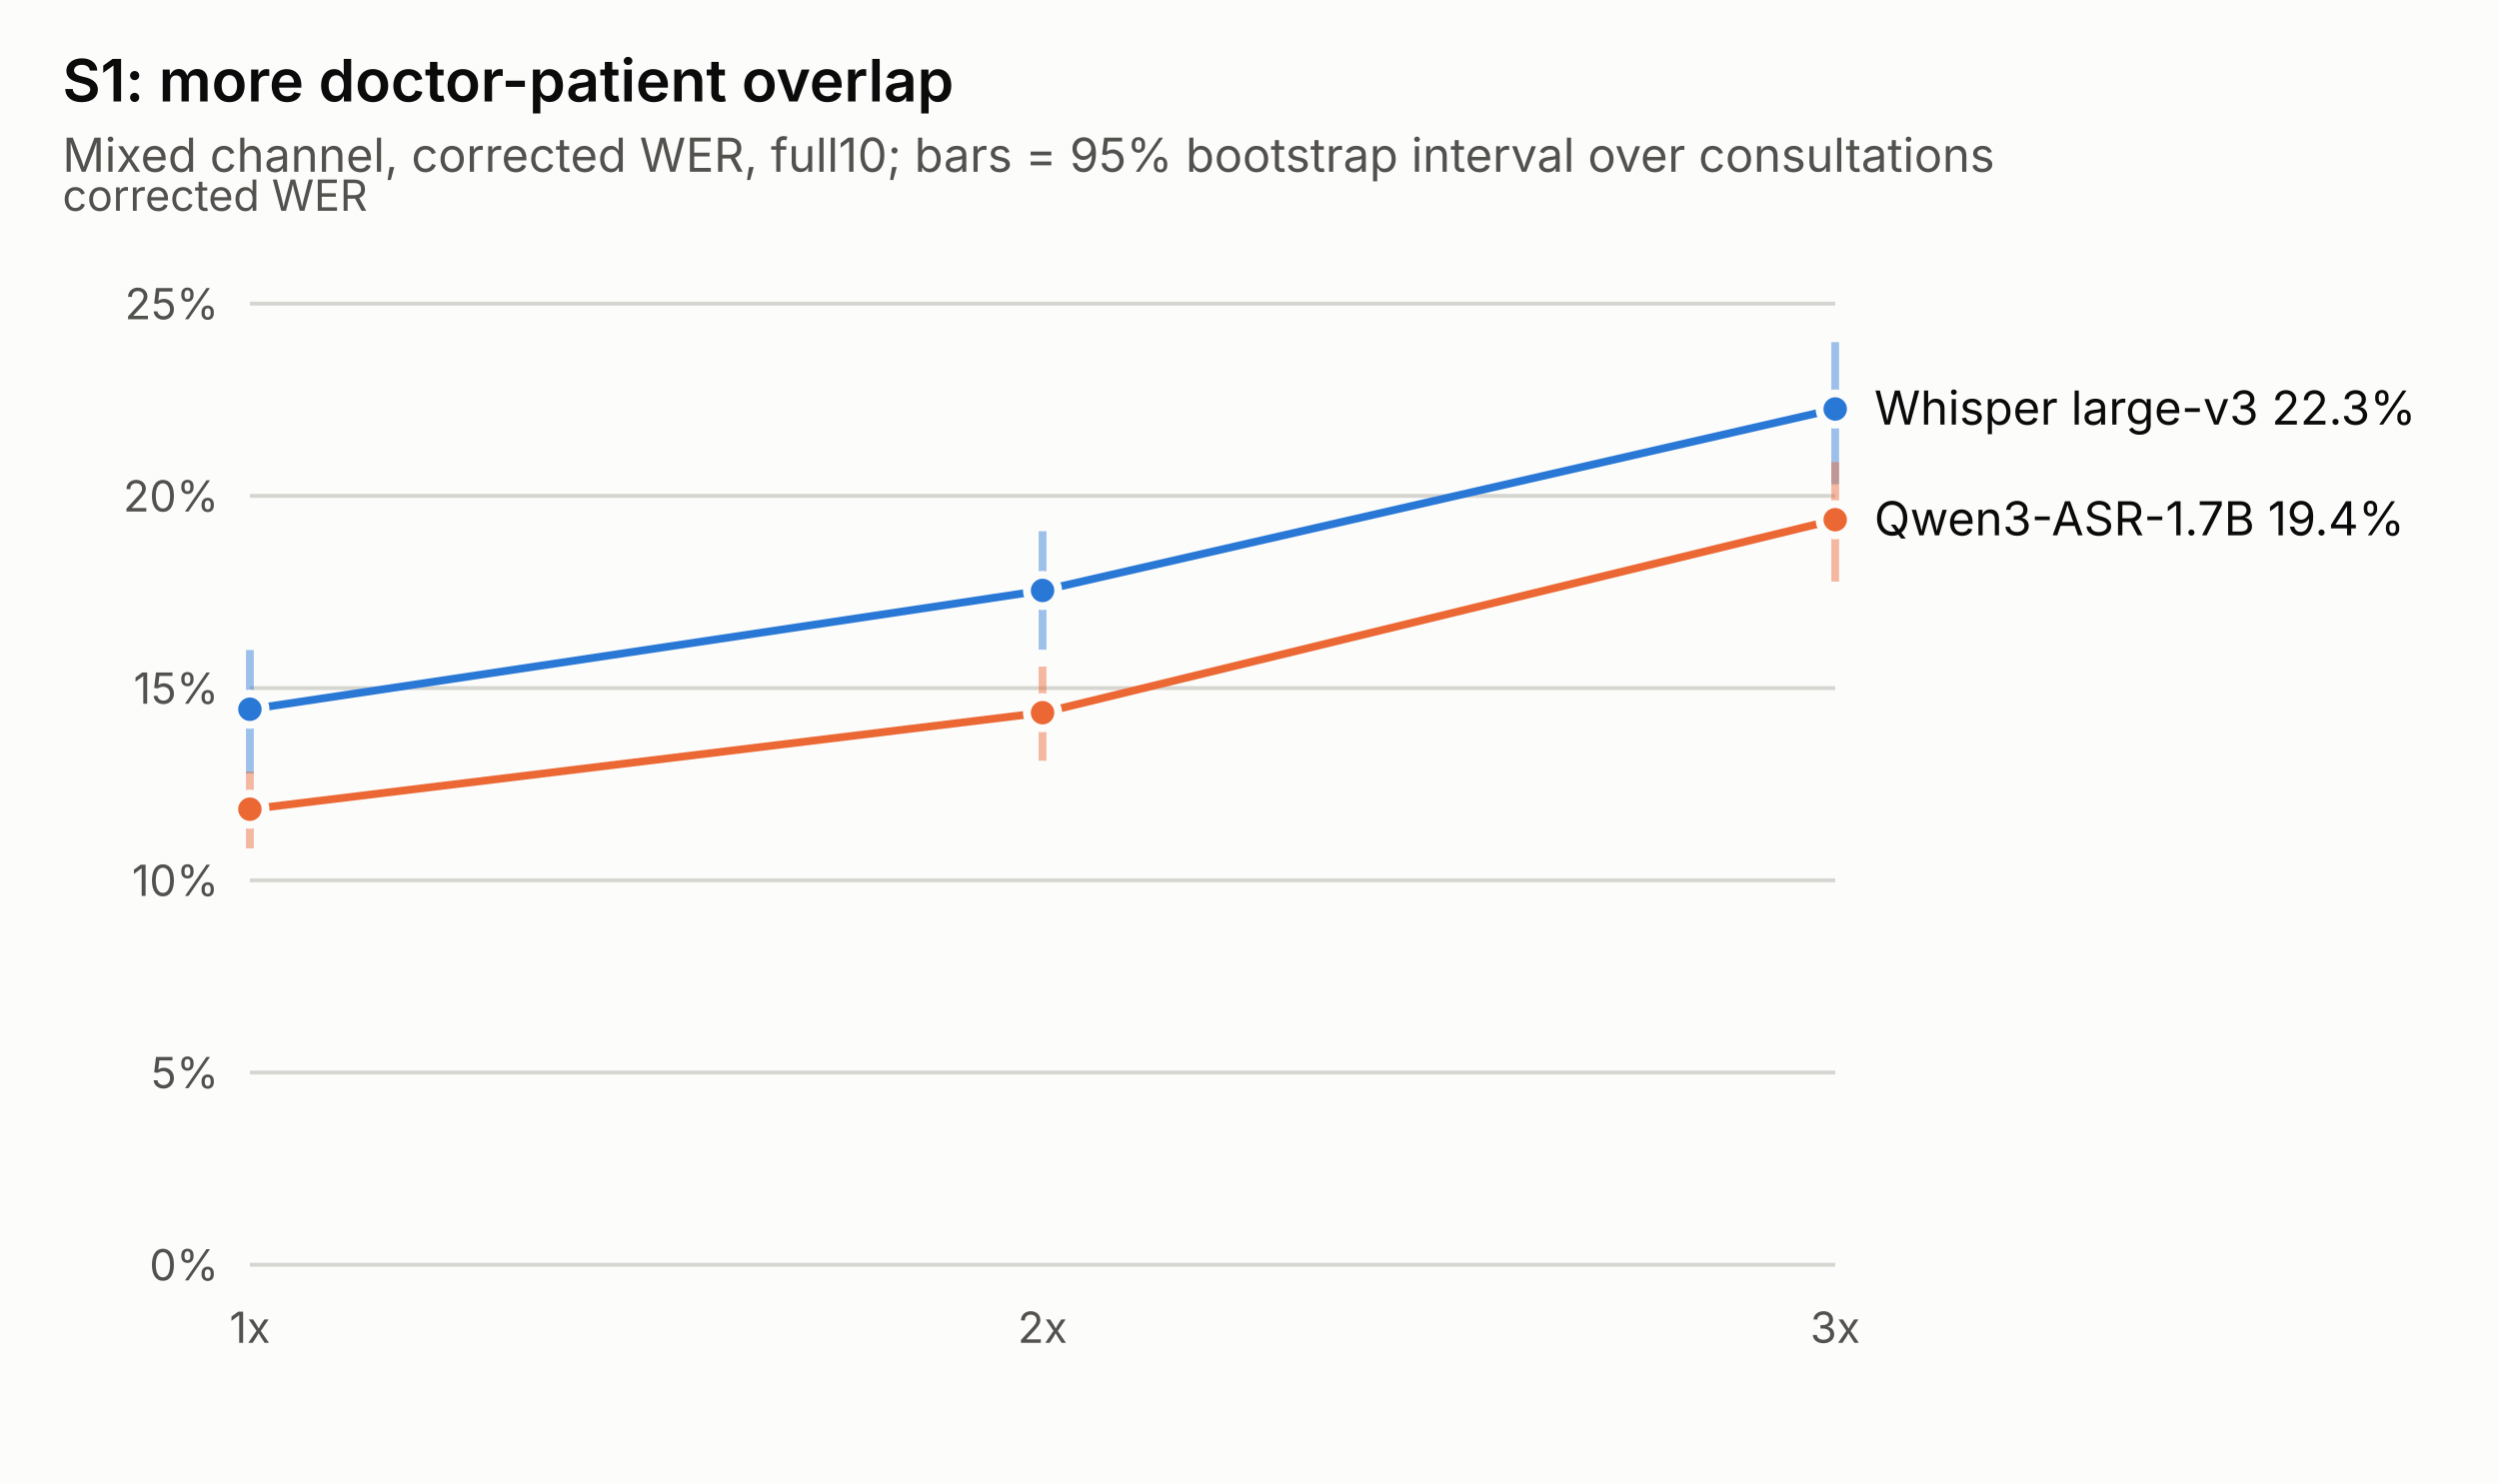
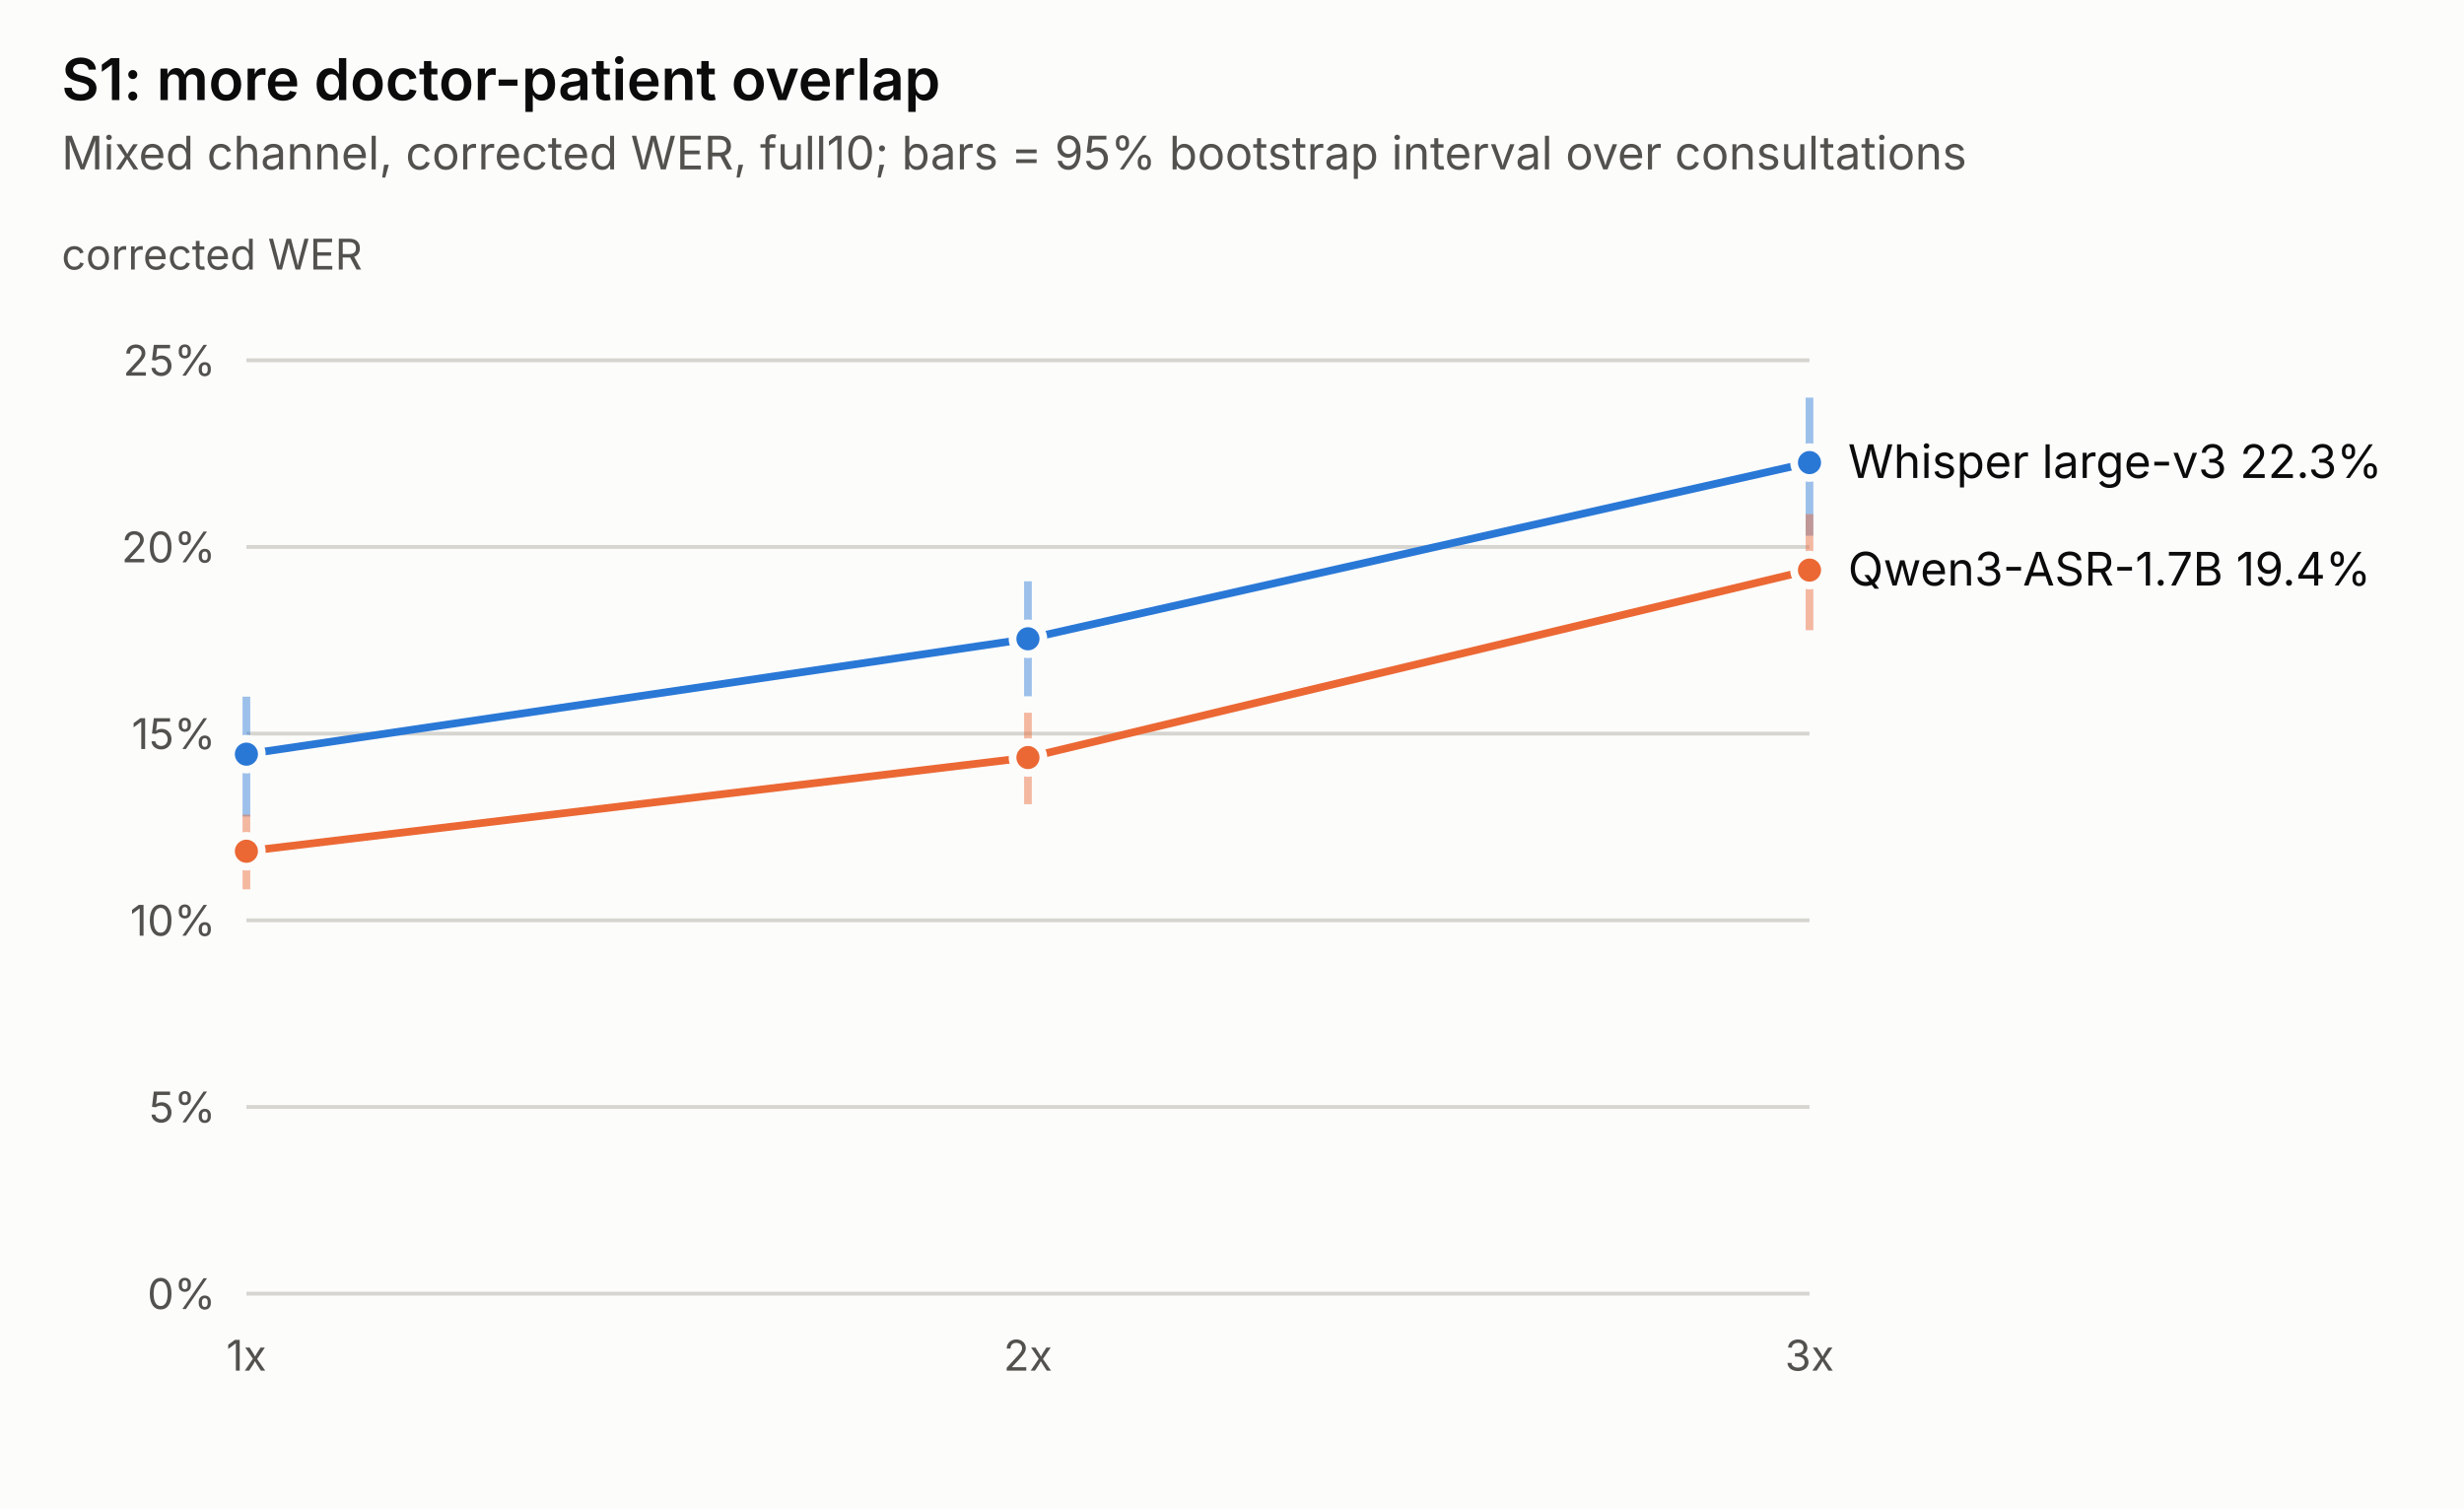
- <svg xmlns="http://www.w3.org/2000/svg" viewBox="0 0 640 380" width="640" height="380" font-family="Inter, Segoe UI, Helvetica, Arial, sans-serif">
-   <rect width="640" height="380" fill="#fcfcfb" />
+ <svg xmlns="http://www.w3.org/2000/svg" viewBox="0 0 640 392" width="640" height="392" font-family="Inter, Segoe UI, Helvetica, Arial, sans-serif">
+   <rect width="640" height="392" fill="#fcfcfb" />
  <text x="16" y="26" font-size="15" font-weight="600" fill="#0b0b0b">S1: more doctor-patient overlap</text>
  <text x="16" y="44" font-size="12" fill="#52514e">Mixed channel, corrected WER, full10; bars = 95% bootstrap interval over consultations</text>
-   <line x1="64" x2="470" y1="324.0" y2="324.0" stroke="#d6d5d0" stroke-width="1" />
-   <text x="56" y="328.0" font-size="11" text-anchor="end" fill="#52514e">0%</text>
-   <line x1="64" x2="470" y1="274.758" y2="274.758" stroke="#d6d5d0" stroke-width="1" />
-   <text x="56" y="278.758" font-size="11" text-anchor="end" fill="#52514e">5%</text>
-   <line x1="64" x2="470" y1="225.515" y2="225.515" stroke="#d6d5d0" stroke-width="1" />
-   <text x="56" y="229.515" font-size="11" text-anchor="end" fill="#52514e">10%</text>
-   <line x1="64" x2="470" y1="176.273" y2="176.273" stroke="#d6d5d0" stroke-width="1" />
-   <text x="56" y="180.273" font-size="11" text-anchor="end" fill="#52514e">15%</text>
-   <line x1="64" x2="470" y1="127.03" y2="127.03" stroke="#d6d5d0" stroke-width="1" />
-   <text x="56" y="131.03" font-size="11" text-anchor="end" fill="#52514e">20%</text>
-   <line x1="64" x2="470" y1="77.788" y2="77.788" stroke="#d6d5d0" stroke-width="1" />
-   <text x="56" y="81.788" font-size="11" text-anchor="end" fill="#52514e">25%</text>
-   <text x="64.0" y="344" font-size="11" text-anchor="middle" fill="#52514e">1x</text>
-   <text x="267.0" y="344" font-size="11" text-anchor="middle" fill="#52514e">2x</text>
-   <text x="470.0" y="344" font-size="11" text-anchor="middle" fill="#52514e">3x</text>
-   <text x="16" y="54" font-size="11" fill="#52514e">corrected WER</text>
-   <line x1="64.0" x2="64.0" y1="198.136" y2="166.523" stroke="#2a78d6" stroke-width="2" stroke-opacity="0.45" />
-   <line x1="267.0" x2="267.0" y1="166.424" y2="136.091" stroke="#2a78d6" stroke-width="2" stroke-opacity="0.45" />
-   <line x1="470.0" x2="470.0" y1="124.076" y2="87.636" stroke="#2a78d6" stroke-width="2" stroke-opacity="0.45" />
-   <polyline fill="none" stroke="#2a78d6" stroke-width="2" points="64.0,181.689 267.0,151.258 470.0,104.773" />
-   <circle cx="64.0" cy="181.689" r="4" fill="#2a78d6" stroke="#fcfcfb" stroke-width="2" />
-   <circle cx="267.0" cy="151.258" r="4" fill="#2a78d6" stroke="#fcfcfb" stroke-width="2" />
-   <circle cx="470.0" cy="104.773" r="4" fill="#2a78d6" stroke="#fcfcfb" stroke-width="2" />
-   <text x="480.0" y="108.773" font-size="12" fill="#0b0b0b">Whisper large-v3 22.3%</text>
-   <line x1="64.0" x2="64.0" y1="217.341" y2="197.644" stroke="#eb6834" stroke-width="2" stroke-opacity="0.45" />
-   <line x1="267.0" x2="267.0" y1="194.886" y2="170.758" stroke="#eb6834" stroke-width="2" stroke-opacity="0.45" />
-   <line x1="470.0" x2="470.0" y1="148.992" y2="118.364" stroke="#eb6834" stroke-width="2" stroke-opacity="0.45" />
-   <polyline fill="none" stroke="#eb6834" stroke-width="2" points="64.0,207.295 267.0,182.576 470.0,133.136" />
-   <circle cx="64.0" cy="207.295" r="4" fill="#eb6834" stroke="#fcfcfb" stroke-width="2" />
-   <circle cx="267.0" cy="182.576" r="4" fill="#eb6834" stroke="#fcfcfb" stroke-width="2" />
-   <circle cx="470.0" cy="133.136" r="4" fill="#eb6834" stroke="#fcfcfb" stroke-width="2" />
-   <text x="480.0" y="137.136" font-size="12" fill="#0b0b0b">Qwen3-ASR-1.7B 19.4%</text>
+   <line x1="64" x2="470" y1="336.0" y2="336.0" stroke="#d6d5d0" stroke-width="1" />
+   <text x="56" y="340.0" font-size="11" text-anchor="end" fill="#52514e">0%</text>
+   <line x1="64" x2="470" y1="287.515" y2="287.515" stroke="#d6d5d0" stroke-width="1" />
+   <text x="56" y="291.515" font-size="11" text-anchor="end" fill="#52514e">5%</text>
+   <line x1="64" x2="470" y1="239.03" y2="239.03" stroke="#d6d5d0" stroke-width="1" />
+   <text x="56" y="243.03" font-size="11" text-anchor="end" fill="#52514e">10%</text>
+   <line x1="64" x2="470" y1="190.545" y2="190.545" stroke="#d6d5d0" stroke-width="1" />
+   <text x="56" y="194.545" font-size="11" text-anchor="end" fill="#52514e">15%</text>
+   <line x1="64" x2="470" y1="142.061" y2="142.061" stroke="#d6d5d0" stroke-width="1" />
+   <text x="56" y="146.061" font-size="11" text-anchor="end" fill="#52514e">20%</text>
+   <line x1="64" x2="470" y1="93.576" y2="93.576" stroke="#d6d5d0" stroke-width="1" />
+   <text x="56" y="97.576" font-size="11" text-anchor="end" fill="#52514e">25%</text>
+   <text x="64.0" y="356" font-size="11" text-anchor="middle" fill="#52514e">1x</text>
+   <text x="267.0" y="356" font-size="11" text-anchor="middle" fill="#52514e">2x</text>
+   <text x="470.0" y="356" font-size="11" text-anchor="middle" fill="#52514e">3x</text>
+   <text x="16" y="70" font-size="11" fill="#52514e">corrected WER</text>
+   <line x1="64.0" x2="64.0" y1="212.073" y2="180.945" stroke="#2a78d6" stroke-width="2" stroke-opacity="0.45" />
+   <line x1="267.0" x2="267.0" y1="180.848" y2="150.982" stroke="#2a78d6" stroke-width="2" stroke-opacity="0.45" />
+   <line x1="470.0" x2="470.0" y1="139.152" y2="103.273" stroke="#2a78d6" stroke-width="2" stroke-opacity="0.45" />
+   <polyline fill="none" stroke="#2a78d6" stroke-width="2" points="64.0,195.879 267.0,165.915 470.0,120.145" />
+   <circle cx="64.0" cy="195.879" r="4" fill="#2a78d6" stroke="#fcfcfb" stroke-width="2" />
+   <circle cx="267.0" cy="165.915" r="4" fill="#2a78d6" stroke="#fcfcfb" stroke-width="2" />
+   <circle cx="470.0" cy="120.145" r="4" fill="#2a78d6" stroke="#fcfcfb" stroke-width="2" />
+   <text x="480.0" y="124.145" font-size="12" fill="#0b0b0b">Whisper large-v3 22.3%</text>
+   <line x1="64.0" x2="64.0" y1="230.982" y2="211.588" stroke="#eb6834" stroke-width="2" stroke-opacity="0.45" />
+   <line x1="267.0" x2="267.0" y1="208.873" y2="185.115" stroke="#eb6834" stroke-width="2" stroke-opacity="0.45" />
+   <line x1="470.0" x2="470.0" y1="163.685" y2="133.527" stroke="#eb6834" stroke-width="2" stroke-opacity="0.45" />
+   <polyline fill="none" stroke="#eb6834" stroke-width="2" points="64.0,221.091 267.0,196.752 470.0,148.073" />
+   <circle cx="64.0" cy="221.091" r="4" fill="#eb6834" stroke="#fcfcfb" stroke-width="2" />
+   <circle cx="267.0" cy="196.752" r="4" fill="#eb6834" stroke="#fcfcfb" stroke-width="2" />
+   <circle cx="470.0" cy="148.073" r="4" fill="#eb6834" stroke="#fcfcfb" stroke-width="2" />
+   <text x="480.0" y="152.073" font-size="12" fill="#0b0b0b">Qwen3-ASR-1.7B 19.4%</text>
</svg>
